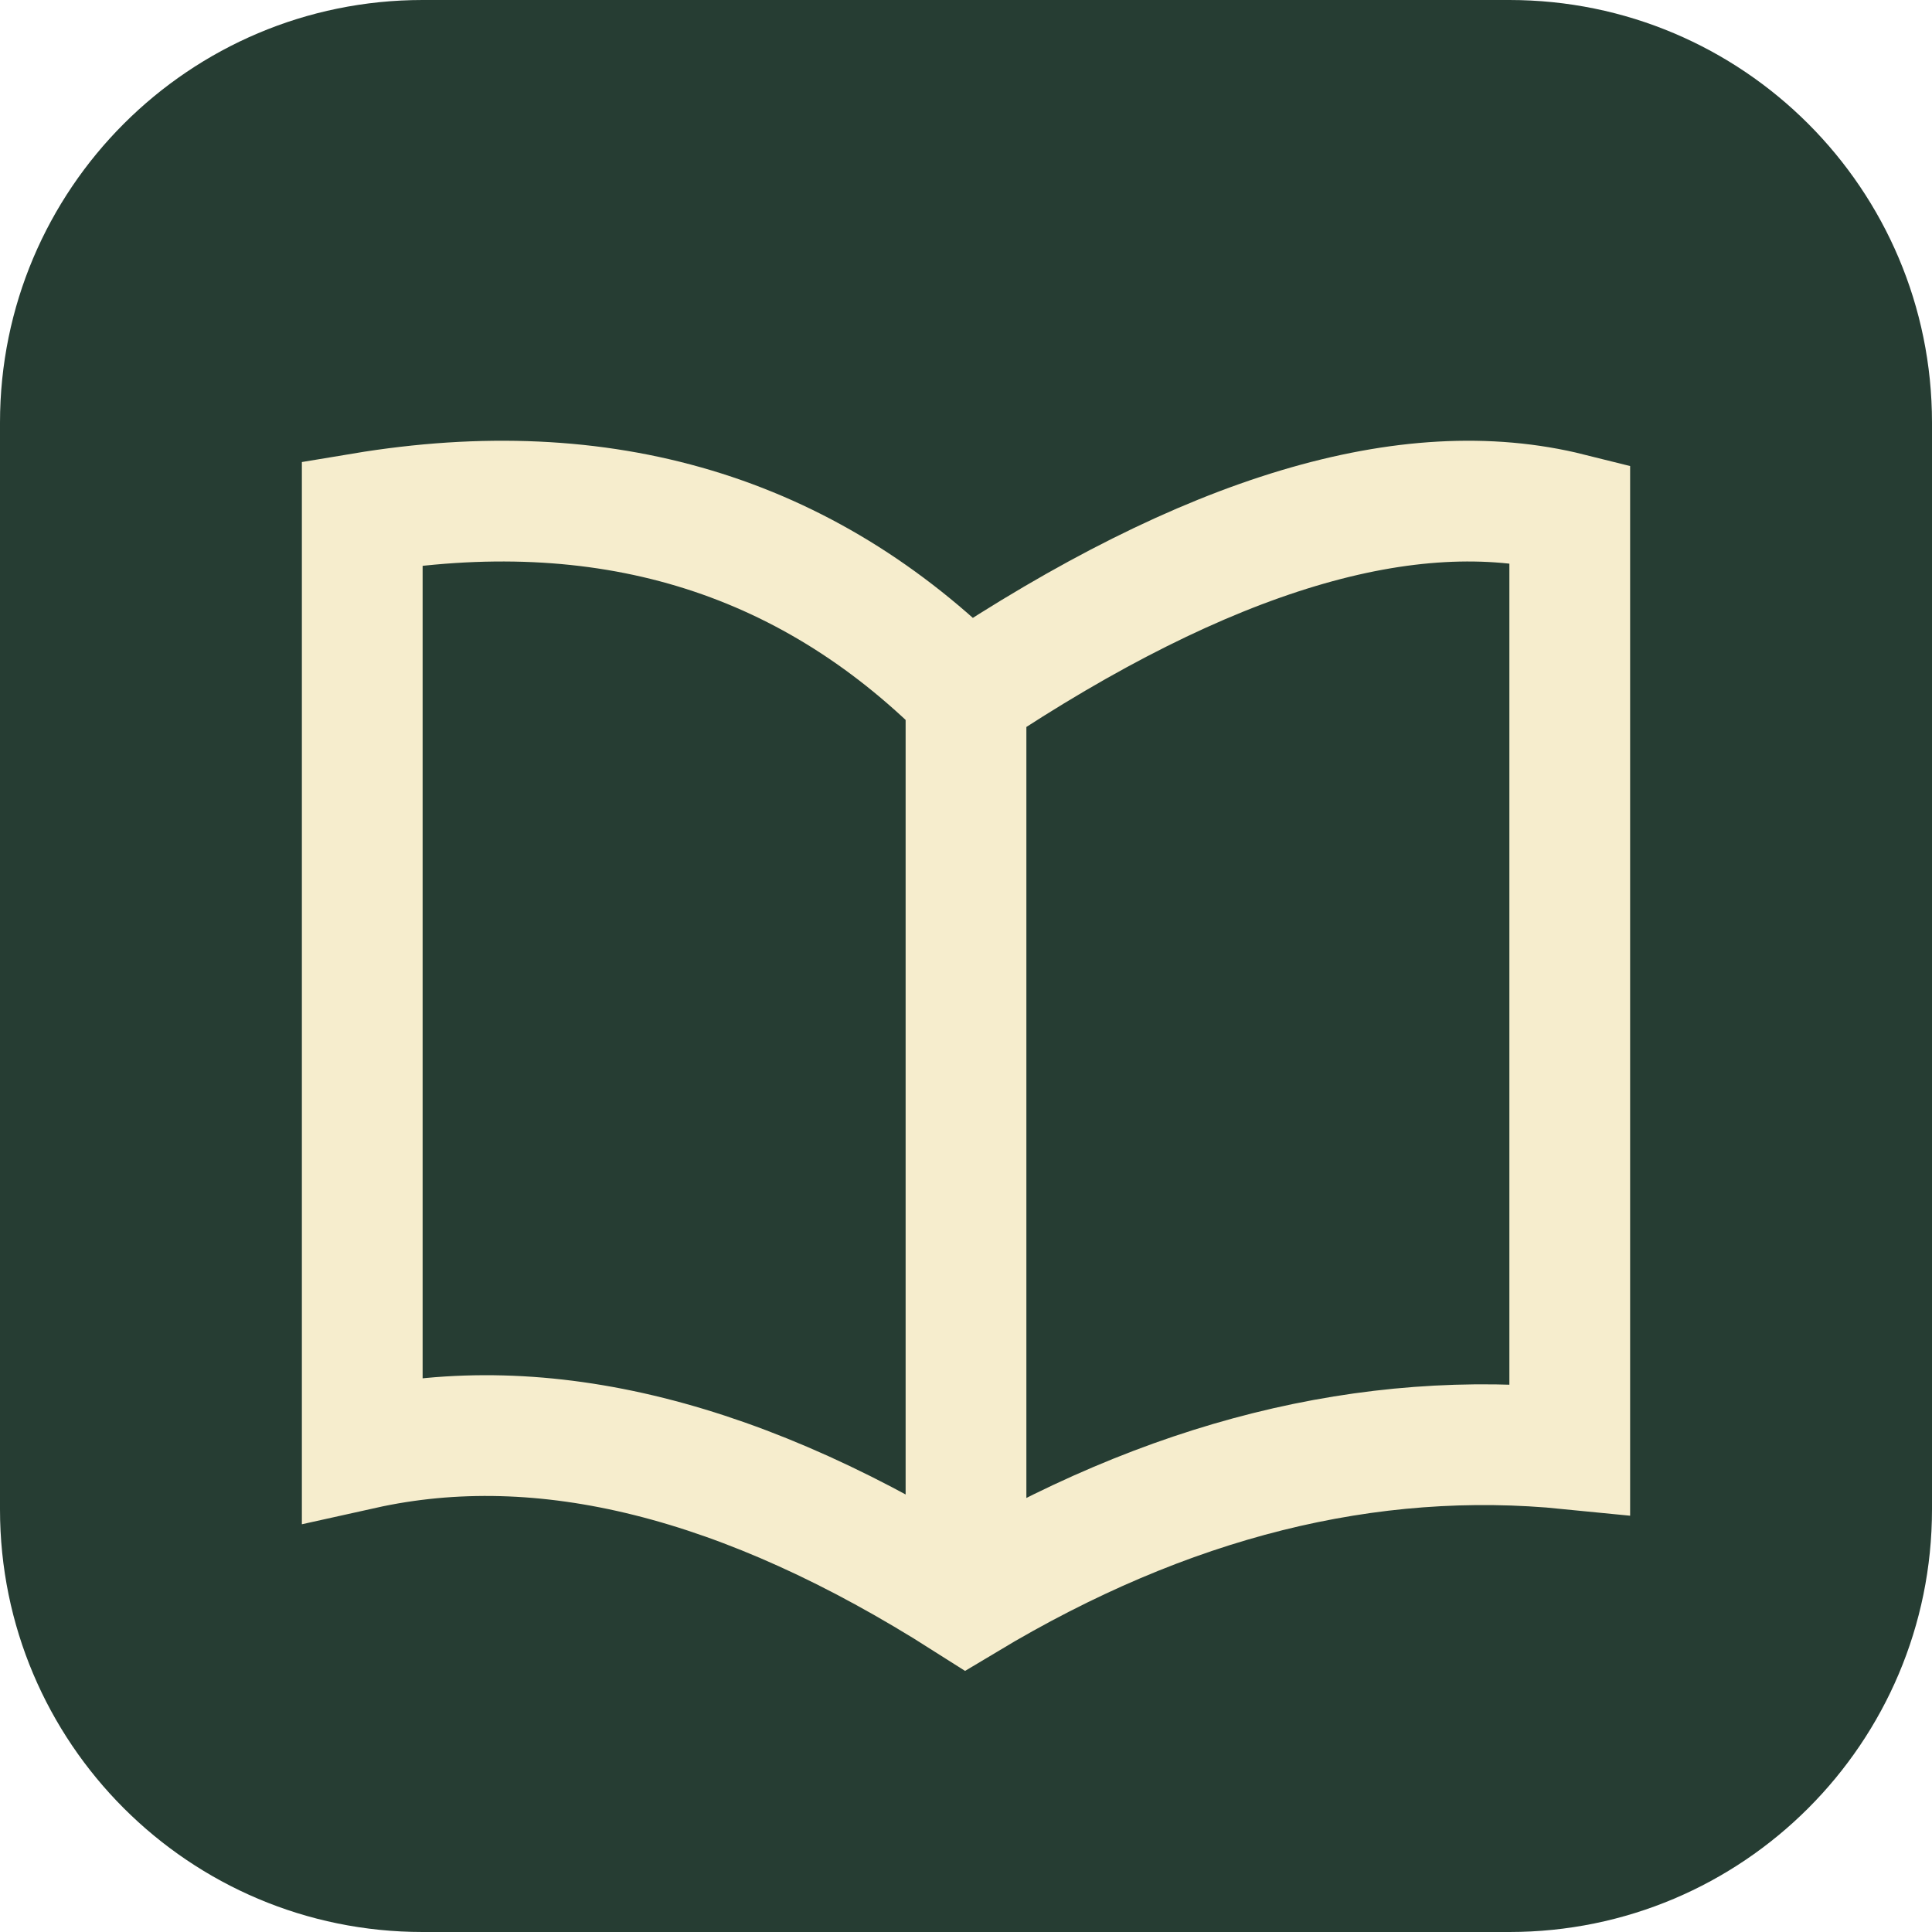
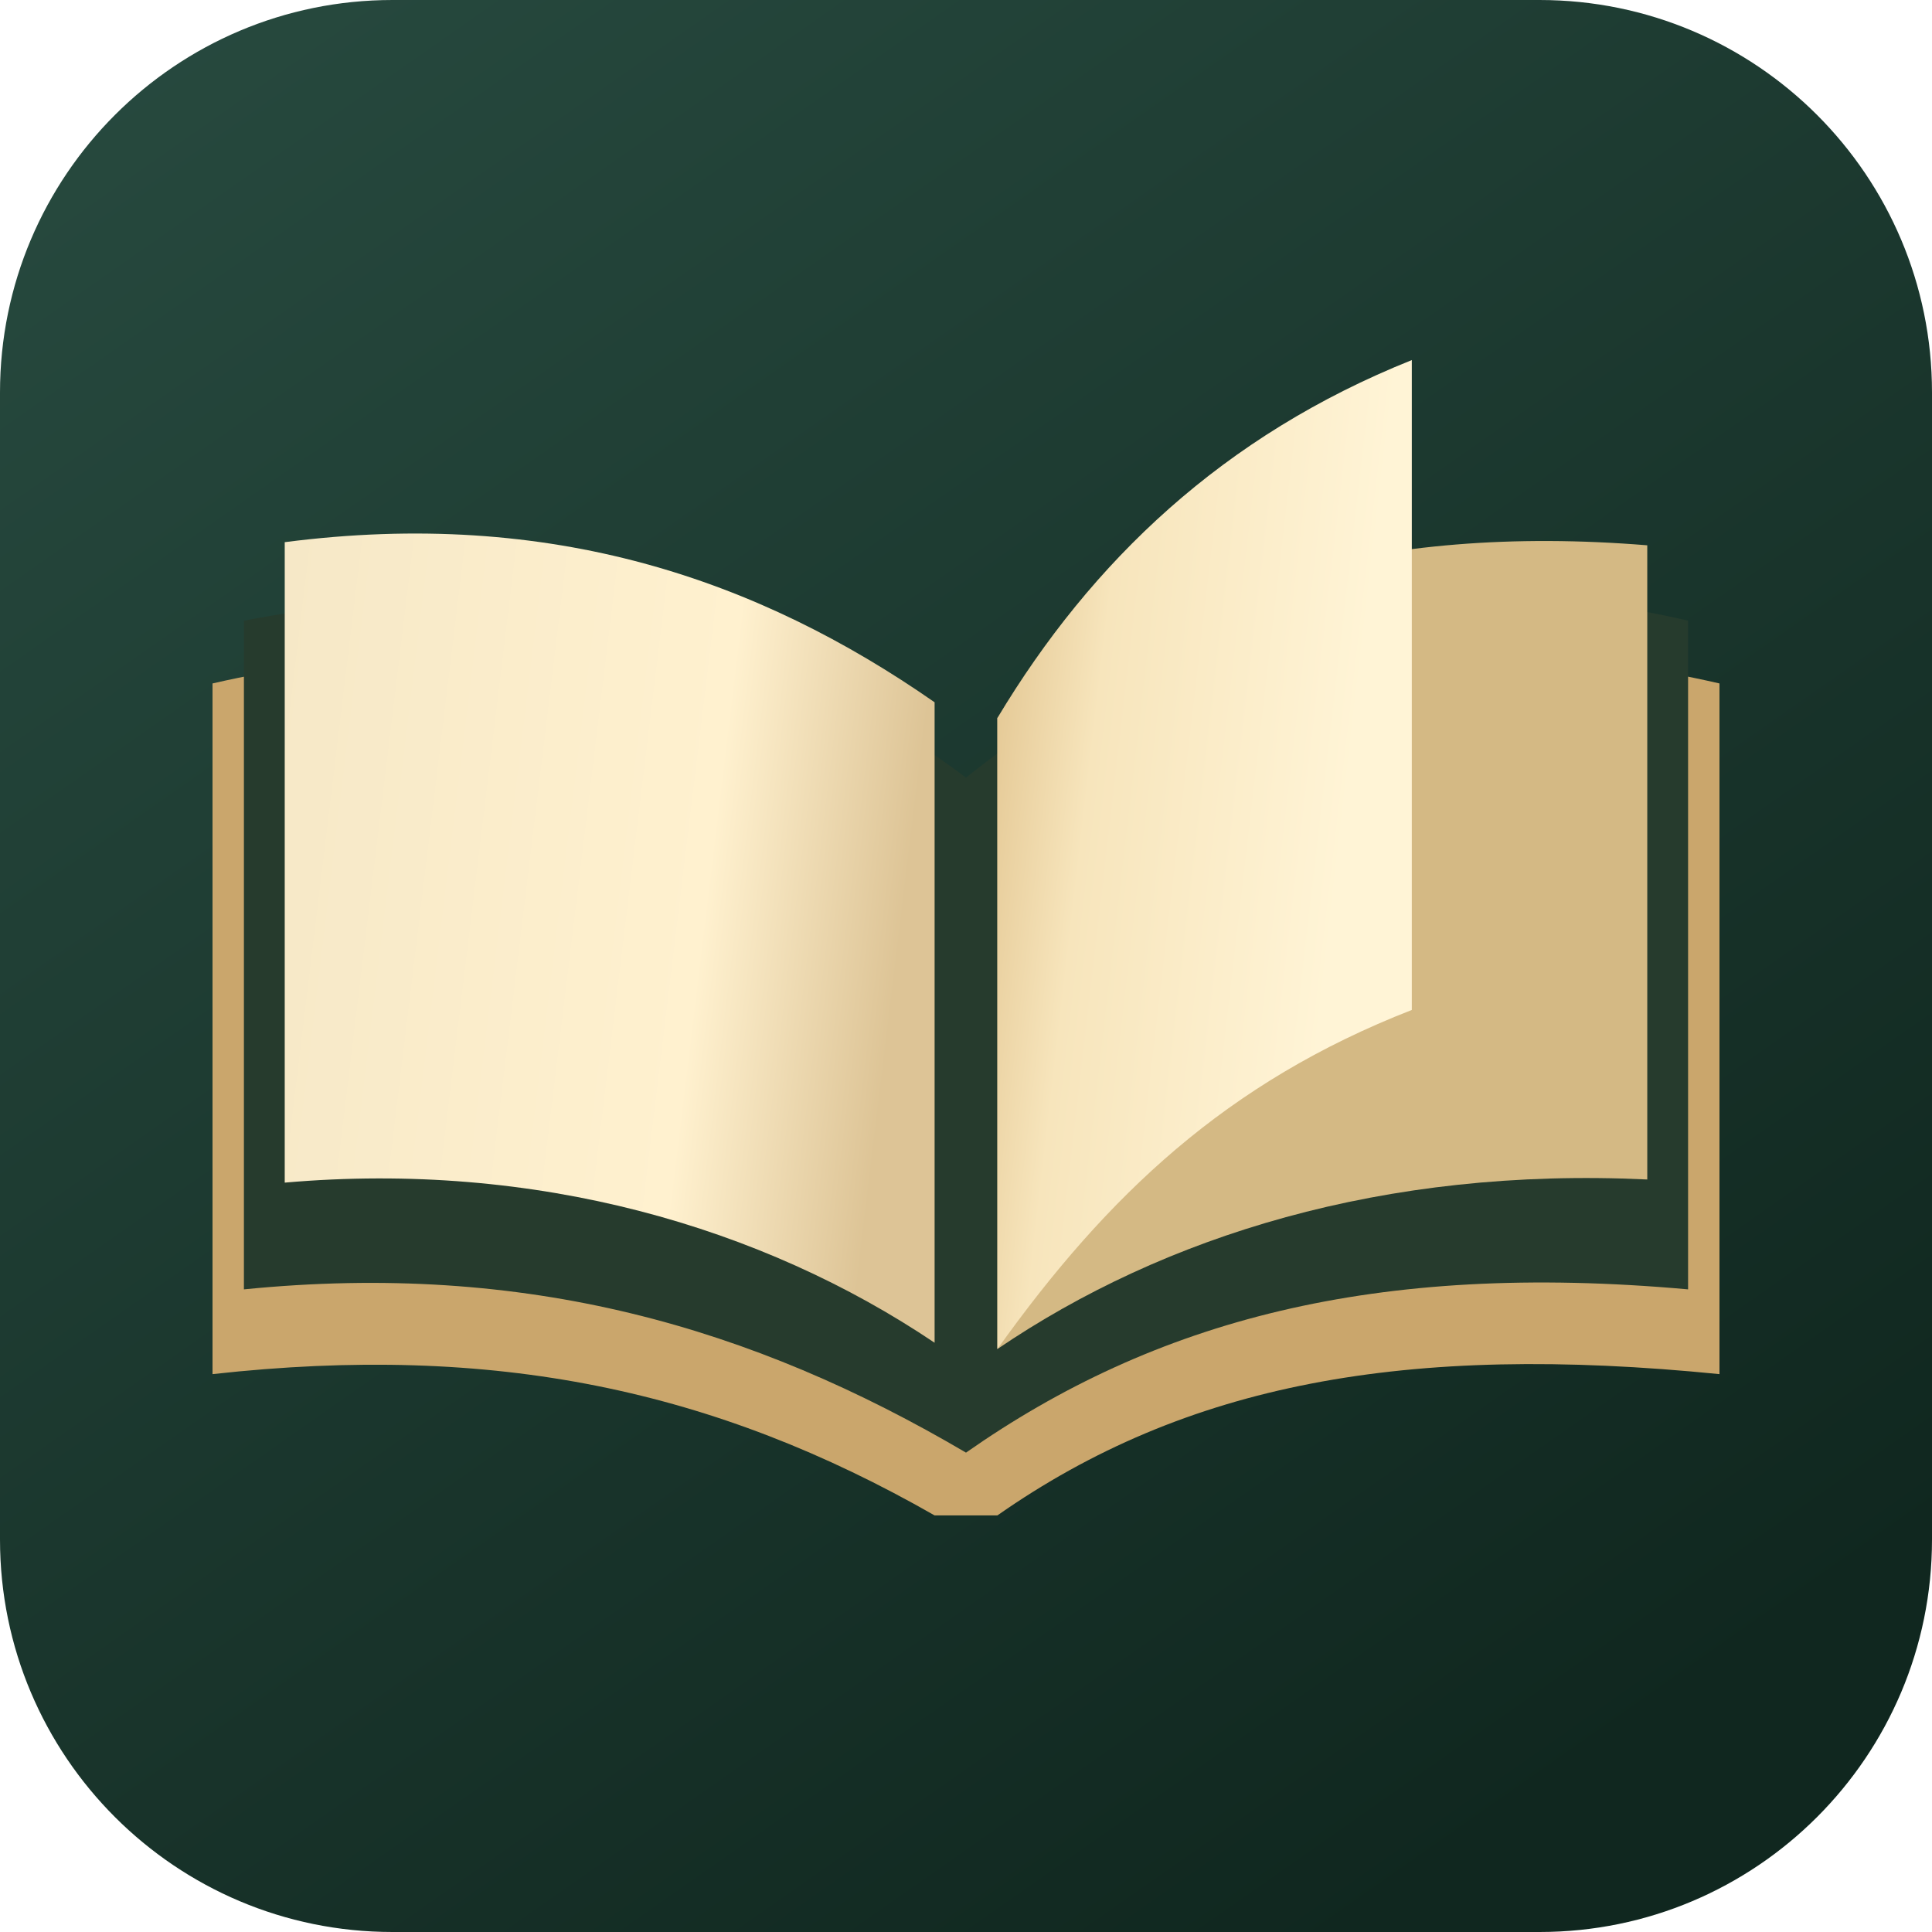
<svg xmlns="http://www.w3.org/2000/svg" viewBox="0 0 64 64">
-   <rect width="64" height="64" rx="14" fill="#263d33" />
-   <g fill="none" stroke="#f6edcd" stroke-width="4">
-     <path d="M12 17q12-2 20 6 12-8 20-6v31q-10-1-20 5-11-7-20-5zM32 23v30" />
+   <defs>
+     <linearGradient id="cloth" x2=".7" y2="1">
+       <stop stop-color="#284b40" />
+       <stop offset="1" stop-color="#10271f" />
+     </linearGradient>
+     <linearGradient id="paper" x2="1" y2=".15">
+       <stop stop-color="#f6e8c7" />
+       <stop offset=".7" stop-color="#fff1cf" />
+       <stop offset="1" stop-color="#ddc496" />
+     </linearGradient>
+     <linearGradient id="leaf" x2=".9" y2=".25">
+       <stop stop-color="#debf88" />
+       <stop offset=".35" stop-color="#f7e5bc" />
+       <stop offset="1" stop-color="#fff4d6" />
+     </linearGradient>
+   </defs>
+   <rect width="64" height="64" rx="13" fill="url(#cloth)" />
+   <g id="book" transform="translate(-1.28 -1.28) scale(1.04)">
+     <path fill="#caa66c" d="M8 23q13-3 24 5 11-8 24-5v22c-10-1-17 .3-23 4.5h-2C24 45.5 17 44 8 45z" />
+     <path fill="#263b2d" d="M9 21q13-2.5 23 5 10-8 23-5v21.3c-10-.9-17 1-23 5.2-6.8-4-14-6.1-23-5.2z" />
+     <path fill="url(#paper)" d="M10.3 18.5c8.5-1.1 15.1 1.2 20.7 5.1V44c-5.5-3.7-12.7-5.8-20.7-5.1z" />
+     <path fill="#d4b984" d="M33 24.1c5.6-4.2 12.1-6.2 20.7-5.5v20.2c-8.4-.4-15.4 1.8-20.7 5.4z" />
+     <path fill="url(#leaf)" d="M33 24.1c3-5 7.2-9 13.2-11.4v20.7C40.3 35.7 36.5 39.3 33 44.2z" />
  </g>
</svg>
